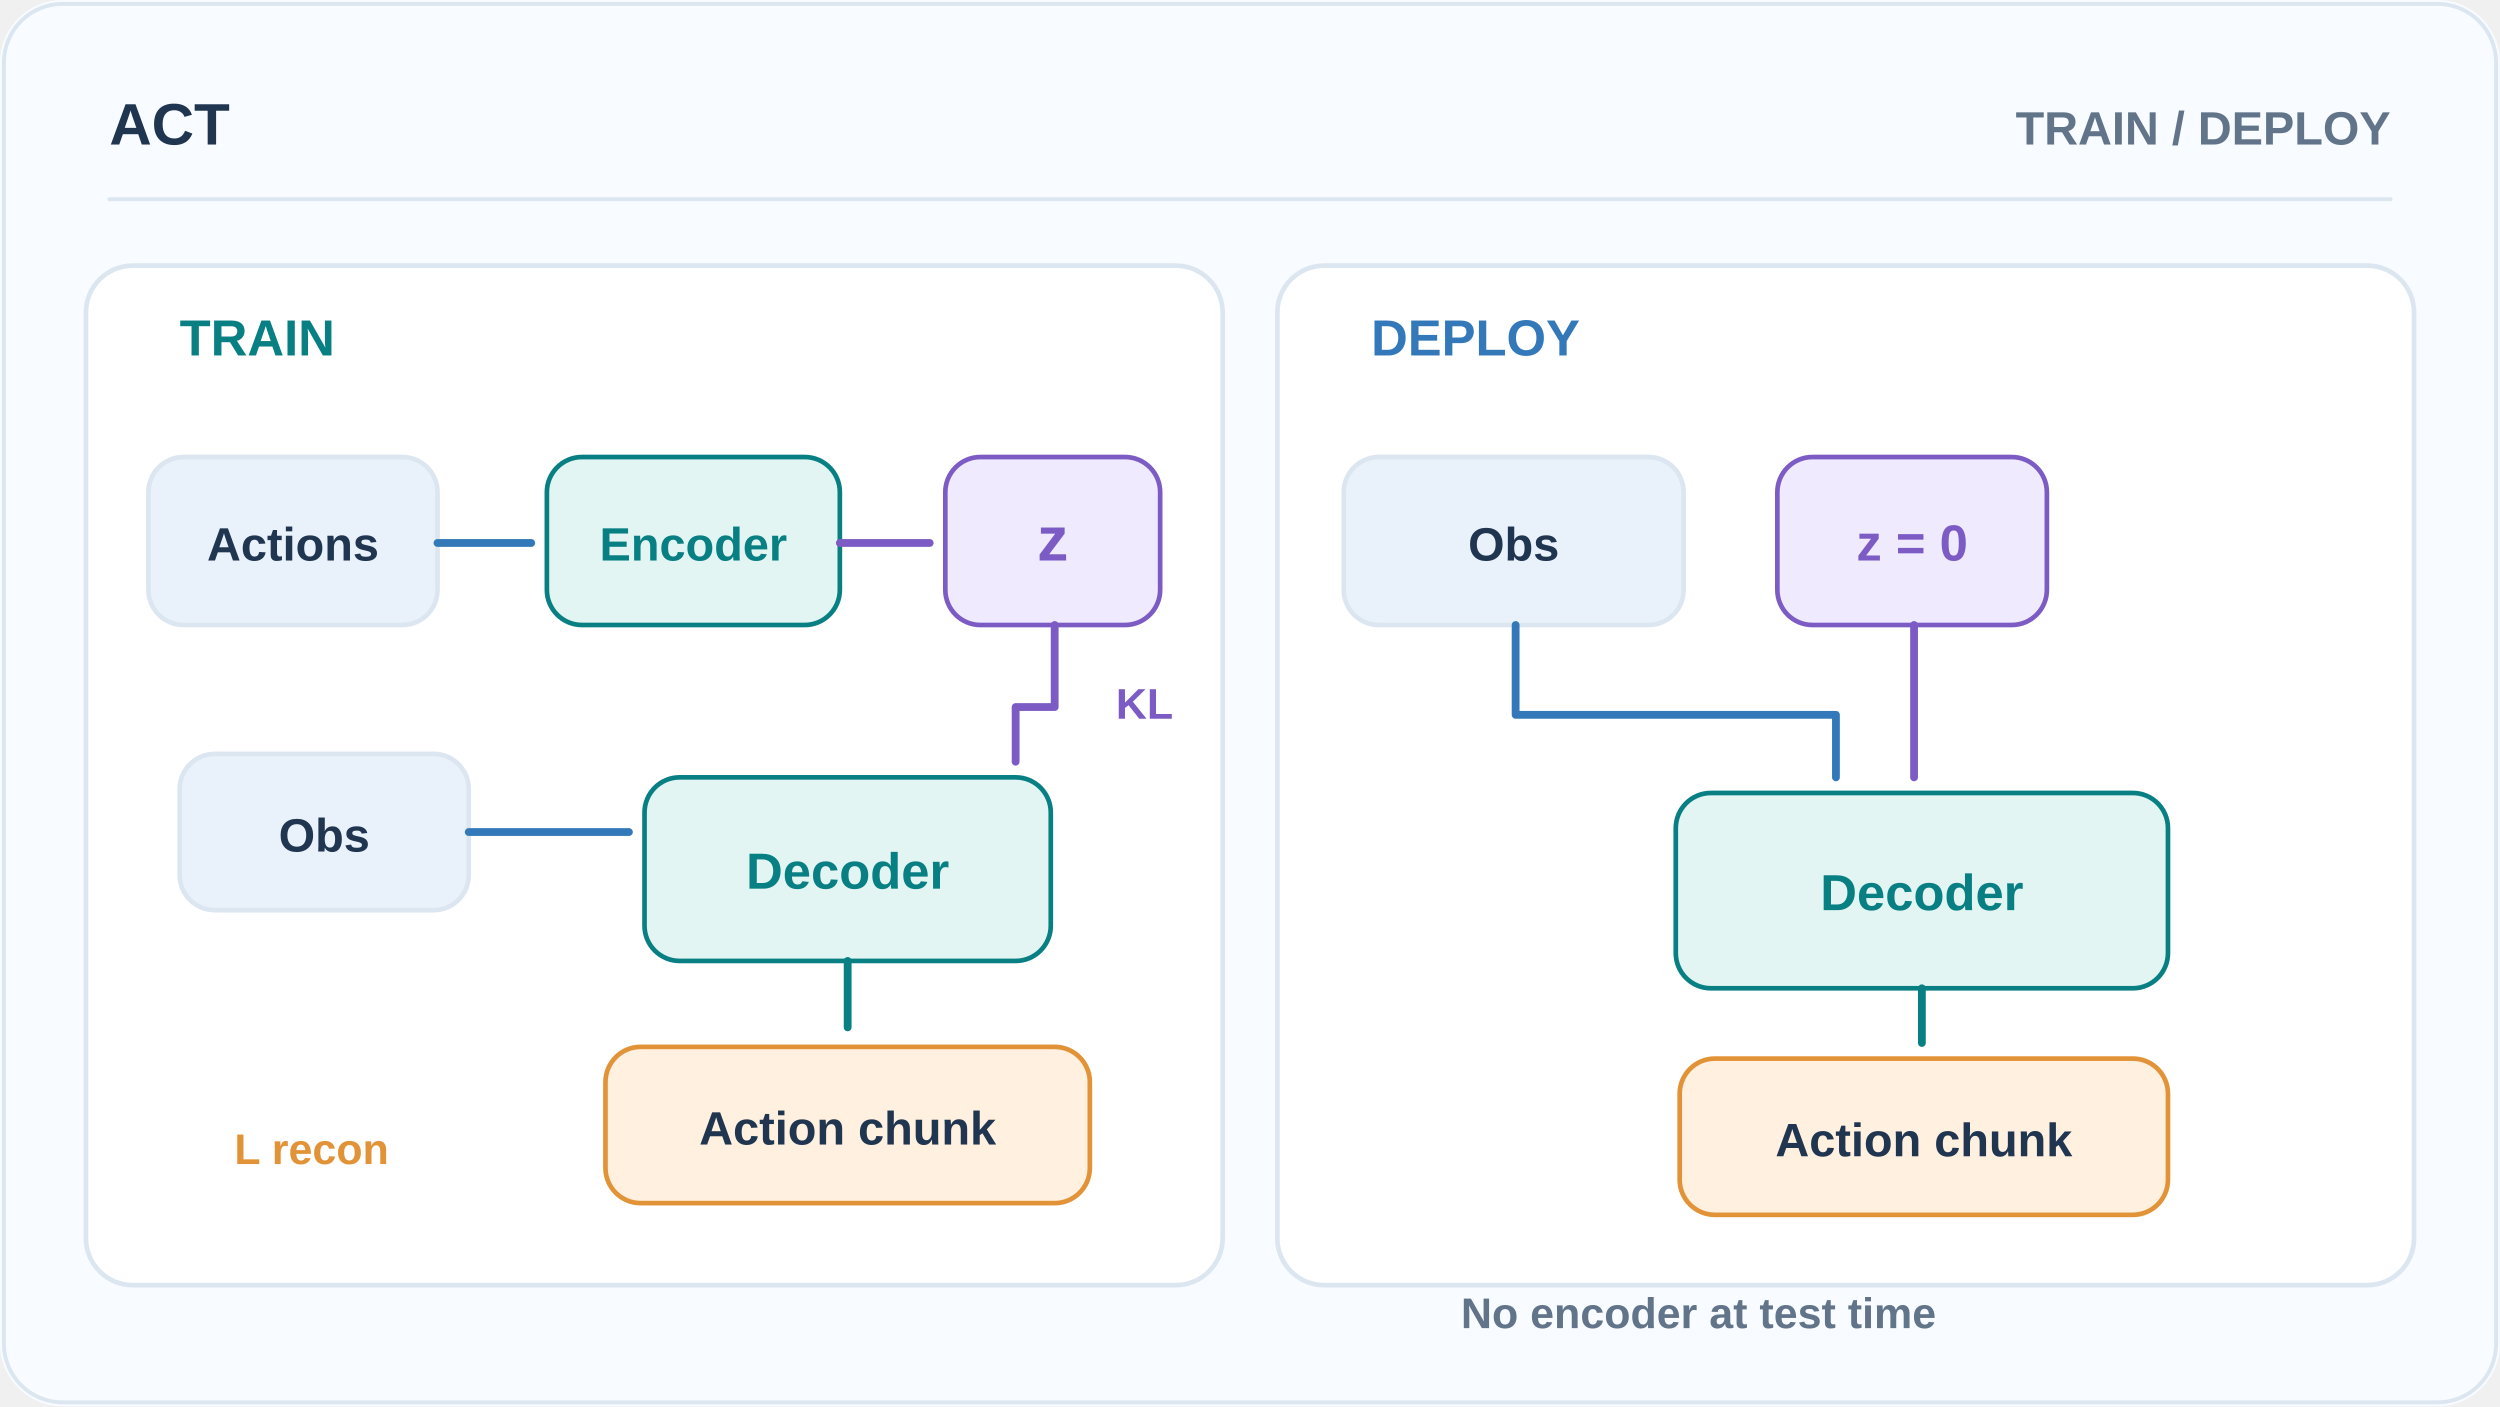
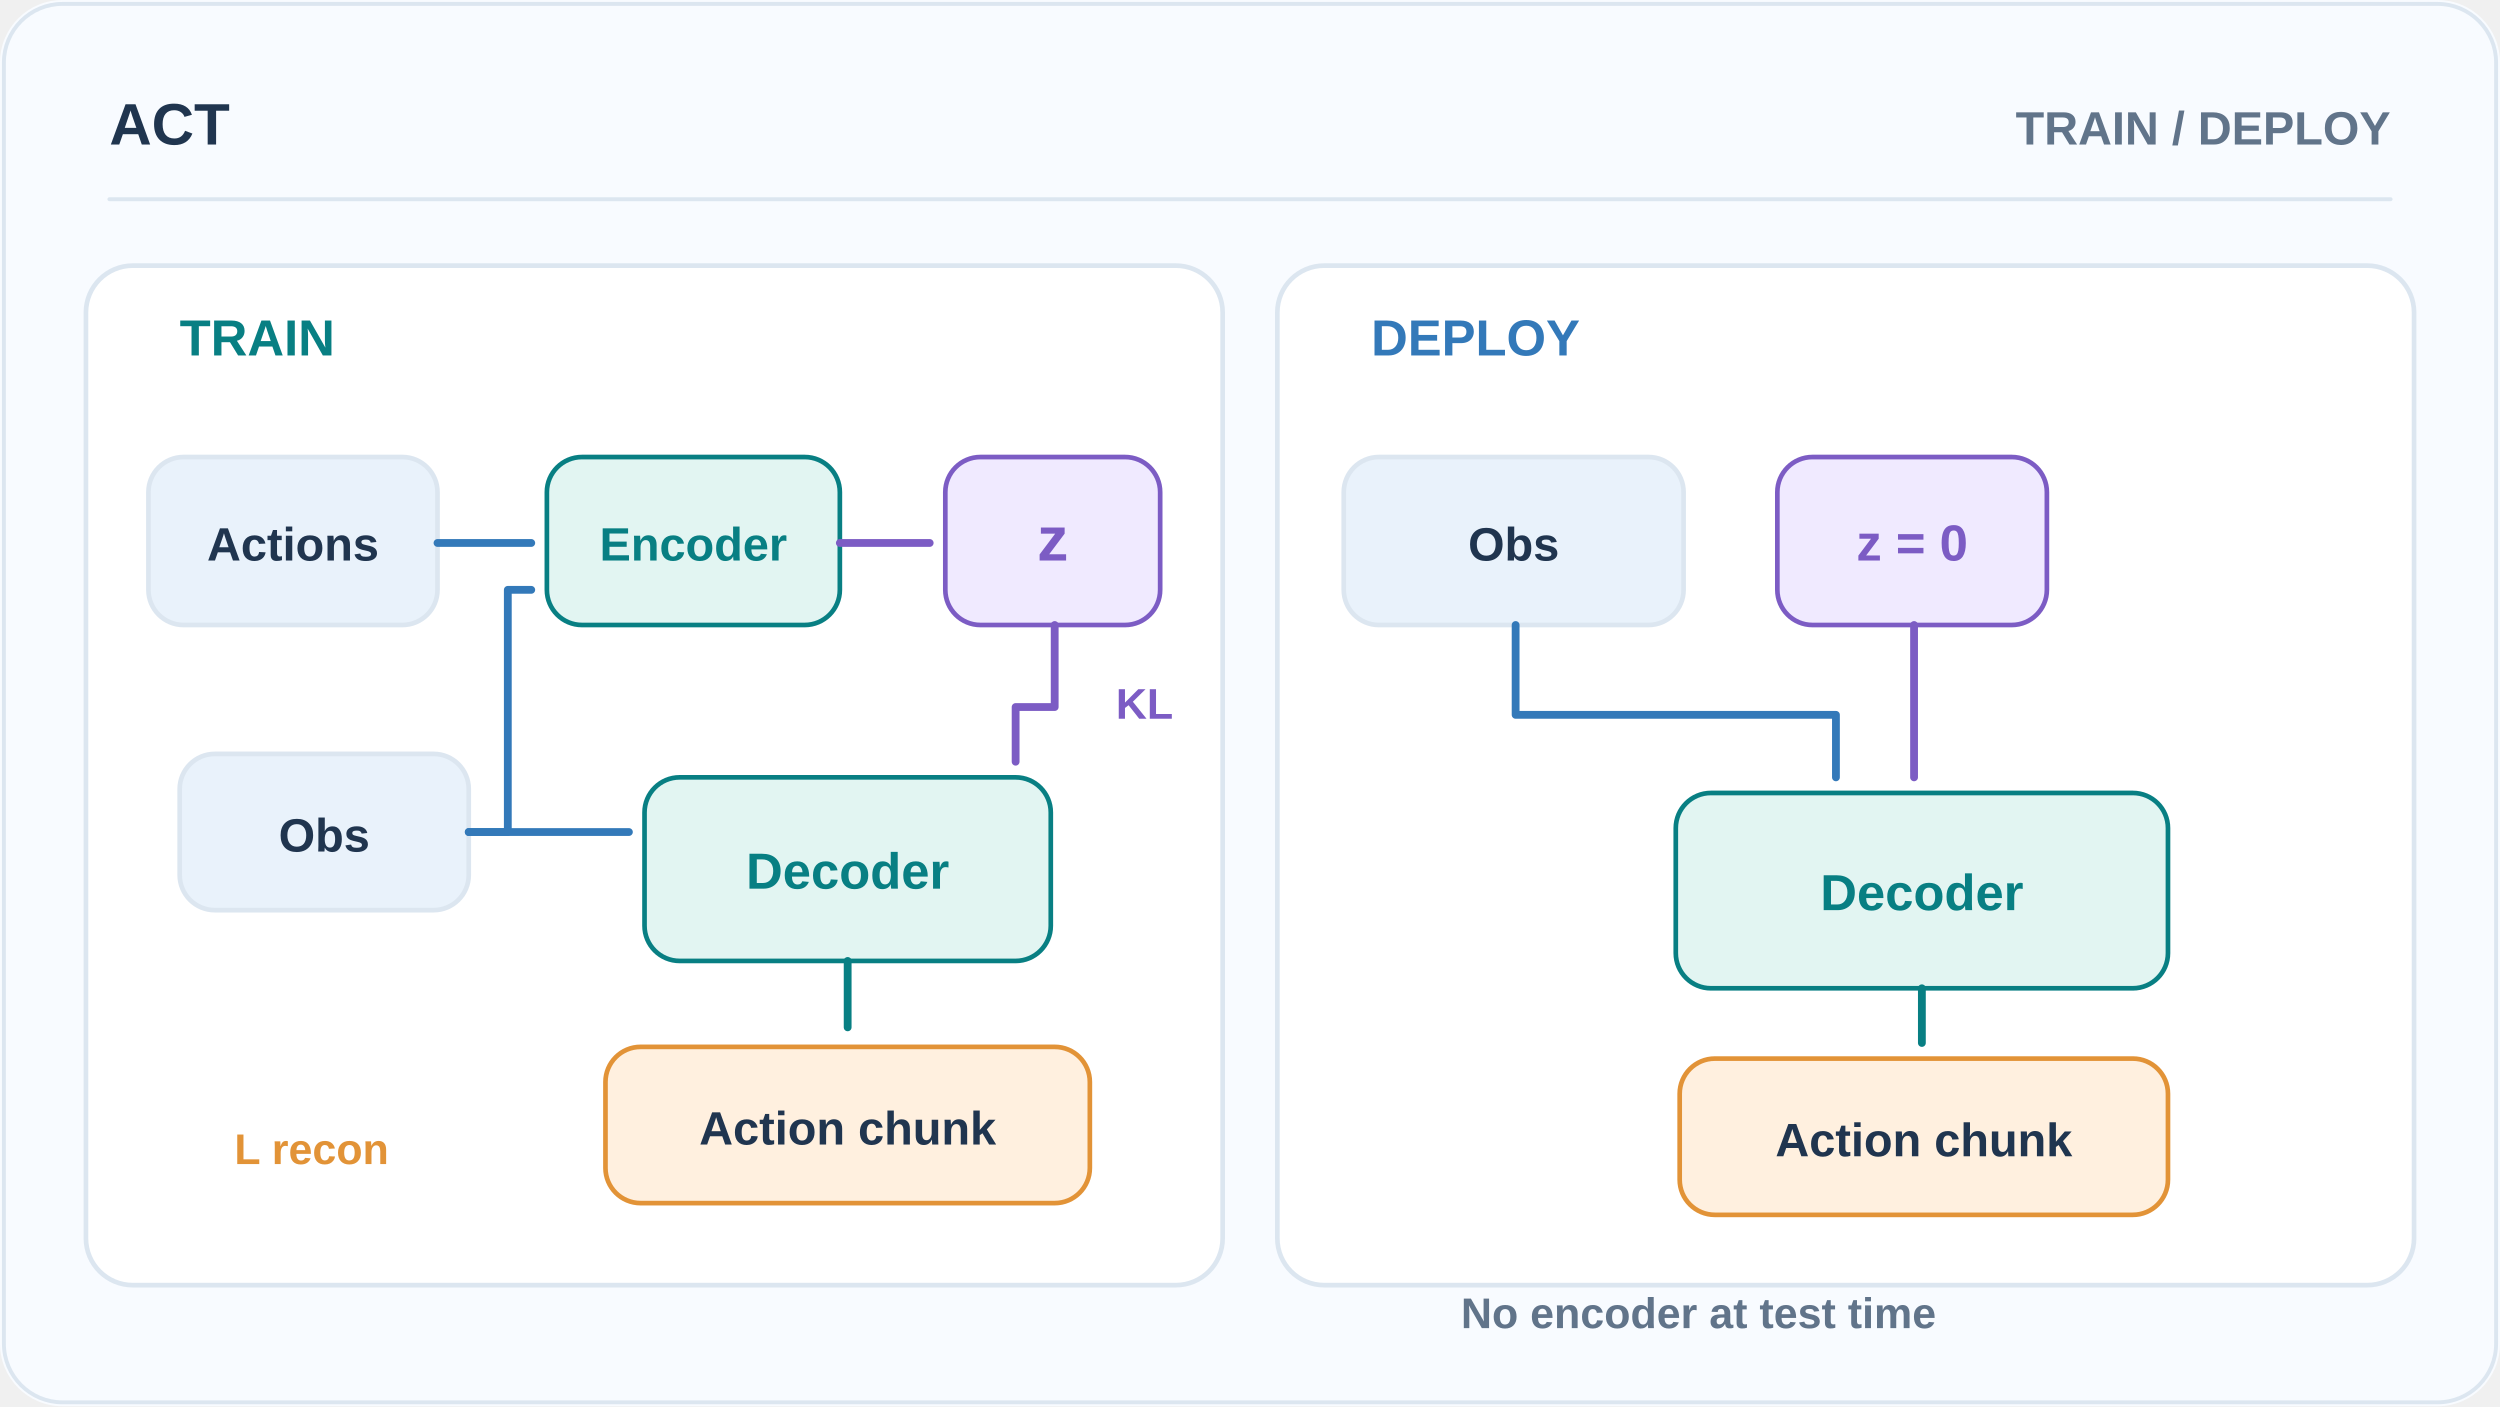
<svg xmlns="http://www.w3.org/2000/svg" width="640" height="360" viewBox="0 0 640 360" role="img" aria-labelledby="title desc">
  <style>text{font-family:Arial,Helvetica,sans-serif}@media(prefers-reduced-motion:reduce){.moving{display:none!important}.always{opacity:1!important}}</style>
  <rect x="0" y="0" width="640" height="360" rx="16" fill="#f8fbff" stroke="none" stroke-width="0" />
  <rect x="1" y="1" width="638" height="358" rx="15" fill="none" stroke="#dce6f0" stroke-width="1" />
  <text x="28" y="37" font-size="15" font-weight="700" fill="#20354f" text-anchor="start">ACT</text>
  <text x="612" y="37" font-size="12" font-weight="700" fill="#61748a" text-anchor="end">TRAIN / DEPLOY</text>
  <path d="M28 51 H612" stroke="#dce6f0" stroke-width="1" fill="none" stroke-linecap="round" stroke-linejoin="round" />
  <rect x="22" y="68" width="291" height="261" rx="12" fill="#fff" stroke="#dce6f0" stroke-width="1.2" />
  <rect x="327" y="68" width="291" height="261" rx="12" fill="#fff" stroke="#dce6f0" stroke-width="1.2" />
  <text x="46" y="91" font-size="13" font-weight="700" fill="#087f83" text-anchor="start">TRAIN</text>
  <text x="351" y="91" font-size="13" font-weight="700" fill="#3379b9" text-anchor="start">DEPLOY</text>
  <rect x="38" y="117" width="74" height="43" rx="9" fill="#e9f2fb" stroke="#dce6f0" stroke-width="1.2" />
  <text x="75" y="143.5" font-size="12" font-weight="700" fill="#20354f" text-anchor="middle">Actions</text>
  <rect x="140" y="117" width="75" height="43" rx="9" fill="#e2f5f2" stroke="#087f83" stroke-width="1.2" />
  <text x="177.5" y="143.5" font-size="12" font-weight="700" fill="#087f83" text-anchor="middle">Encoder</text>
  <rect x="242" y="117" width="55" height="43" rx="9" fill="#f0eaff" stroke="#7c5cc4" stroke-width="1.2" />
  <text x="269.5" y="143.5" font-size="16" font-weight="700" fill="#7c5cc4" text-anchor="middle">z</text>
  <path d="M112 139 H136" stroke="#3379b9" stroke-width="2" fill="none" stroke-linecap="round" stroke-linejoin="round" />
  <path d="M215 139 H238" stroke="#7c5cc4" stroke-width="2" fill="none" stroke-linecap="round" stroke-linejoin="round" />
  <text x="293" y="184" font-size="11" font-weight="700" fill="#7c5cc4" text-anchor="middle">KL</text>
  <rect x="46" y="193" width="74" height="40" rx="9" fill="#e9f2fb" stroke="#dce6f0" stroke-width="1.2" />
  <text x="83" y="218" font-size="12" font-weight="700" fill="#20354f" text-anchor="middle">Obs</text>
  <rect x="165" y="199" width="104" height="47" rx="9" fill="#e2f5f2" stroke="#087f83" stroke-width="1.2" />
  <text x="217" y="227.5" font-size="13" font-weight="700" fill="#087f83" text-anchor="middle">Decoder</text>
+   <path d="M120 213 H130 V151 H136" stroke="#3379b9" stroke-width="2" fill="none" stroke-linecap="round" stroke-linejoin="round" />
  <path d="M120 213 H161" stroke="#3379b9" stroke-width="2" fill="none" stroke-linecap="round" stroke-linejoin="round" />
  <path d="M270 160 V181 H260 V195" stroke="#7c5cc4" stroke-width="2" fill="none" stroke-linecap="round" stroke-linejoin="round" />
  <path d="M217 246 V263" stroke="#087f83" stroke-width="2" fill="none" stroke-linecap="round" stroke-linejoin="round" />
  <rect x="155" y="268" width="124" height="40" rx="9" fill="#fff0df" stroke="#e29337" stroke-width="1.2" />
  <text x="217" y="293" font-size="12" font-weight="700" fill="#20354f" text-anchor="middle">Action chunk</text>
  <text x="60" y="298" font-size="11" font-weight="600" fill="#e29337" text-anchor="start">L recon</text>
  <rect x="344" y="117" width="87" height="43" rx="9" fill="#e9f2fb" stroke="#dce6f0" stroke-width="1.2" />
  <text x="387.5" y="143.5" font-size="12" font-weight="700" fill="#20354f" text-anchor="middle">Obs</text>
  <rect x="455" y="117" width="69" height="43" rx="9" fill="#f0eaff" stroke="#7c5cc4" stroke-width="1.2" />
  <text x="489.5" y="143.5" font-size="13" font-weight="700" fill="#7c5cc4" text-anchor="middle">z = 0</text>
  <rect x="429" y="203" width="126" height="50" rx="9" fill="#e2f5f2" stroke="#087f83" stroke-width="1.2" />
  <text x="492" y="233" font-size="13" font-weight="700" fill="#087f83" text-anchor="middle">Decoder</text>
  <path d="M388 160 V183 H470 V199" stroke="#3379b9" stroke-width="2" fill="none" stroke-linecap="round" stroke-linejoin="round" />
  <path d="M490 160 V199" stroke="#7c5cc4" stroke-width="2" fill="none" stroke-linecap="round" stroke-linejoin="round" />
  <path d="M492 253 V267" stroke="#087f83" stroke-width="2" fill="none" stroke-linecap="round" stroke-linejoin="round" />
  <rect x="430" y="271" width="125" height="40" rx="9" fill="#fff0df" stroke="#e29337" stroke-width="1.2" />
  <text x="492.5" y="296" font-size="12" font-weight="700" fill="#20354f" text-anchor="middle">Action chunk</text>
  <text x="374" y="340" font-size="11" font-weight="600" fill="#61748a" text-anchor="start">No encoder at test time</text>
</svg>
